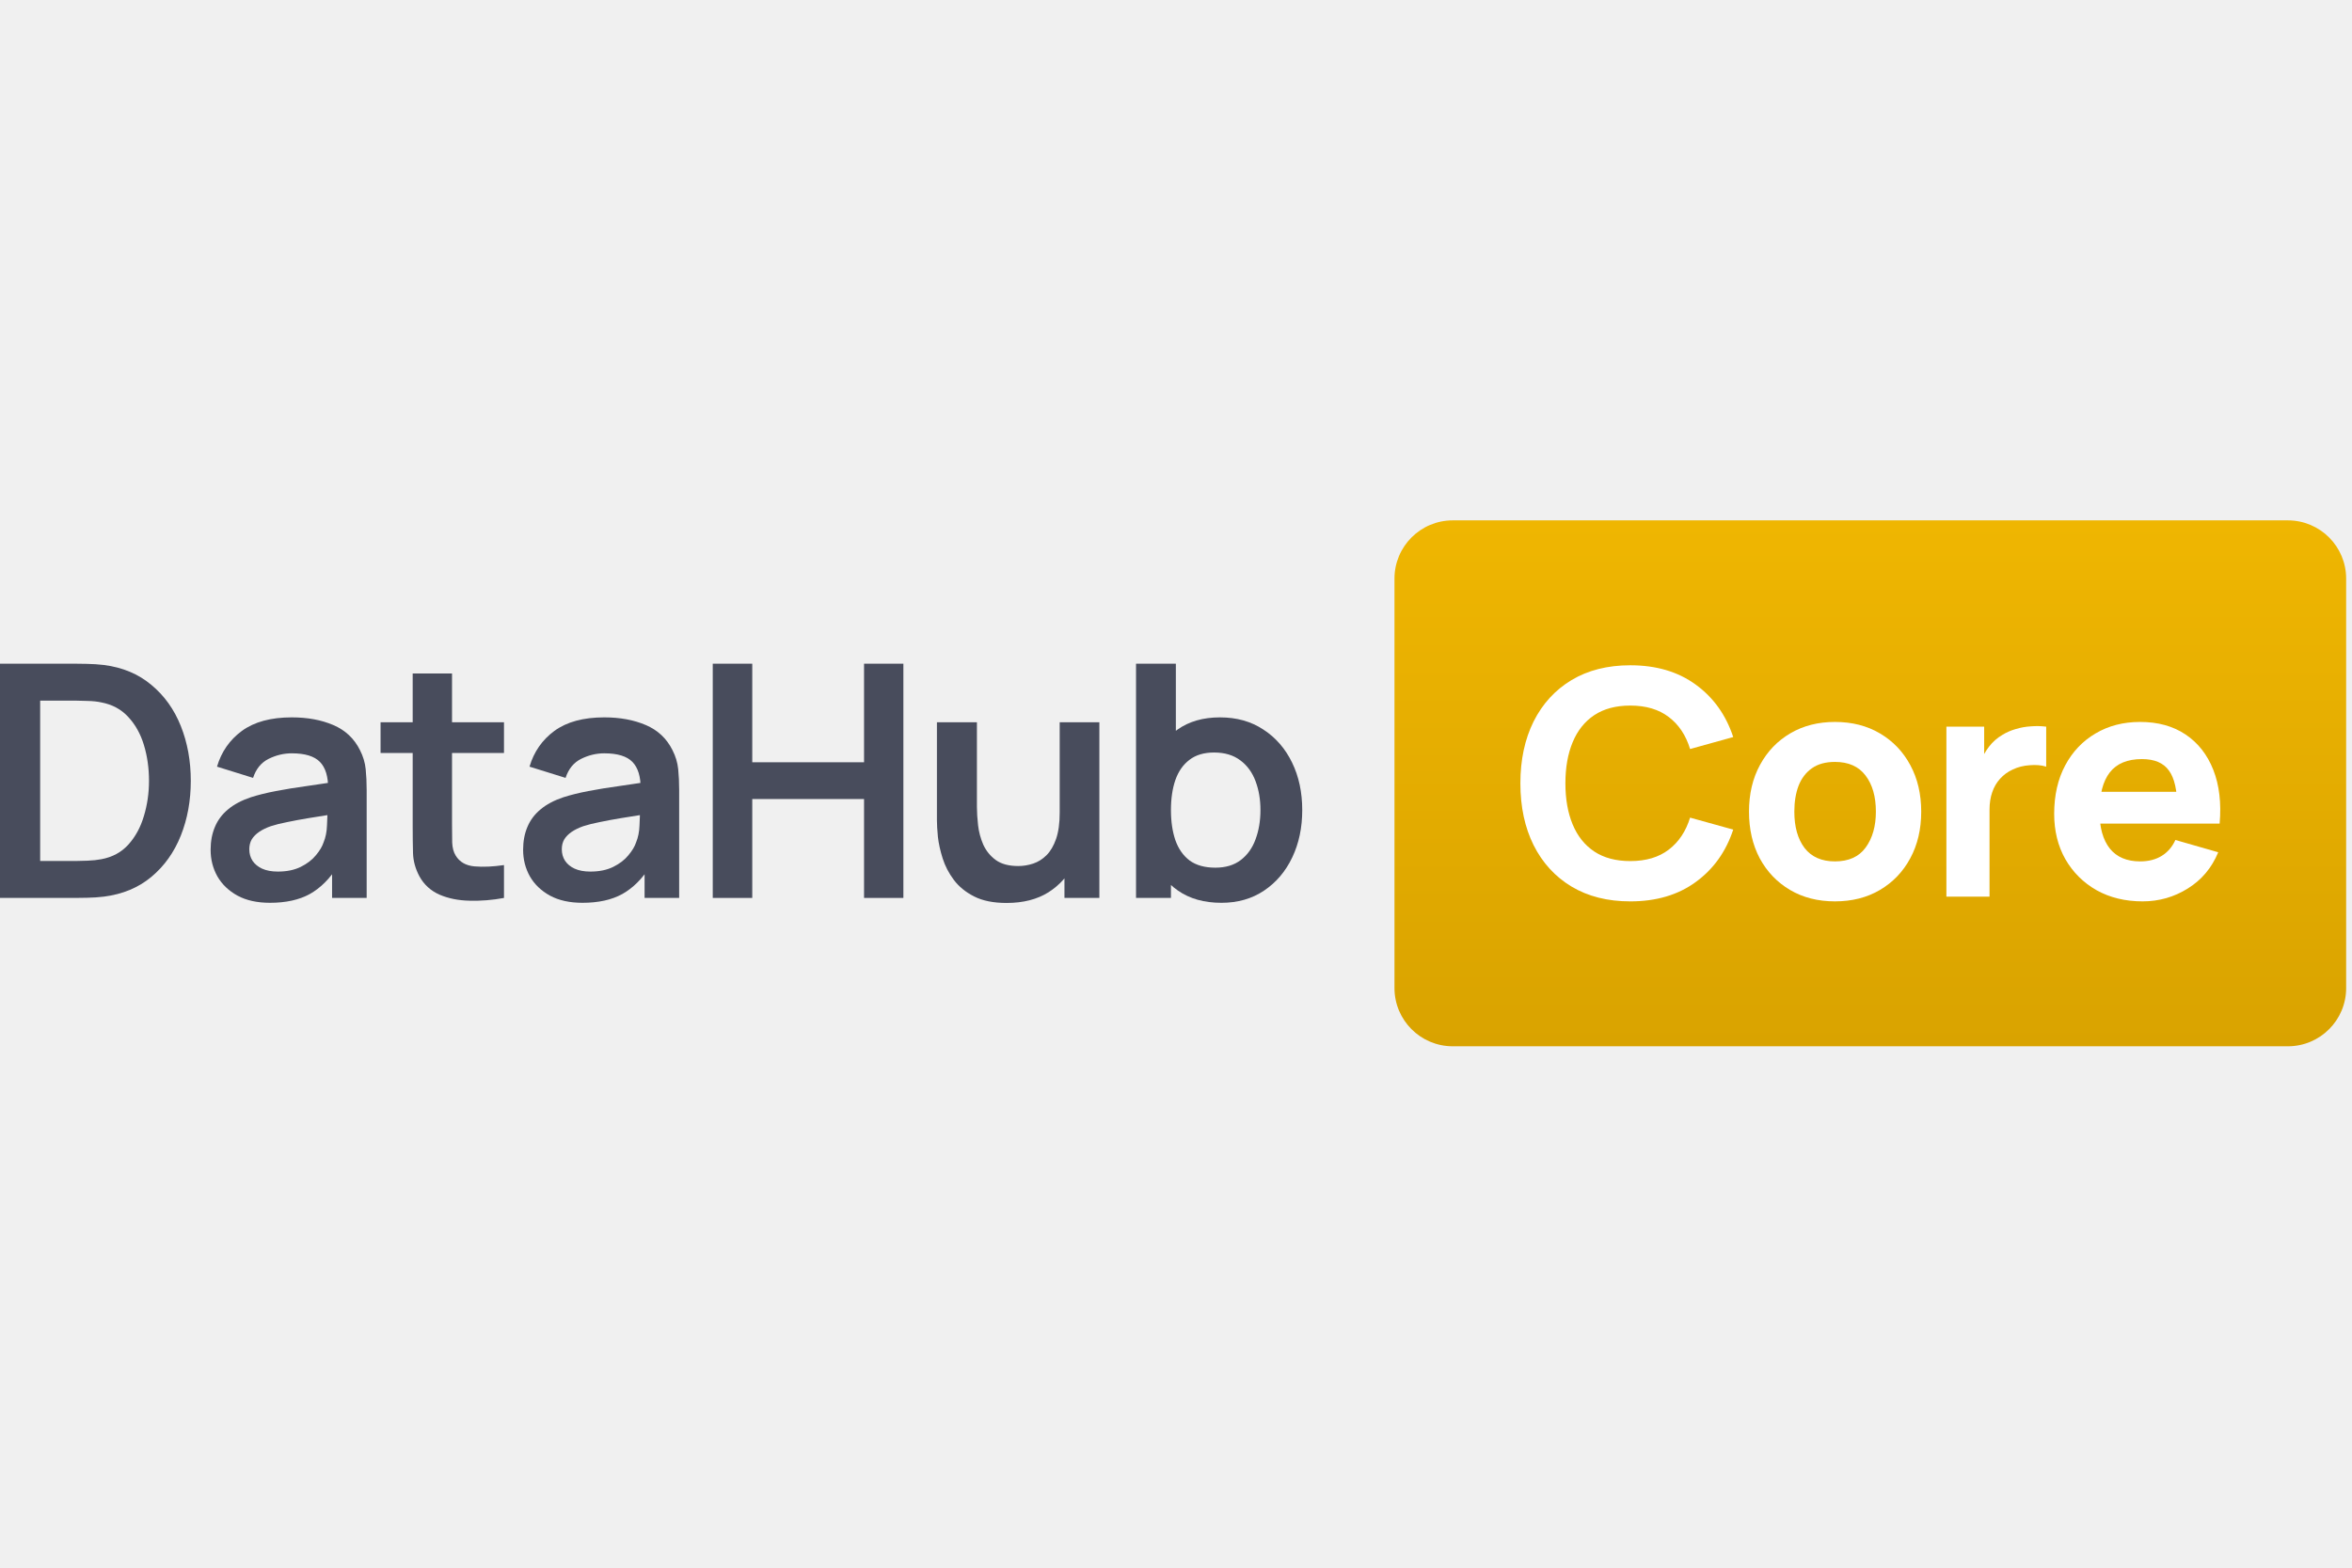
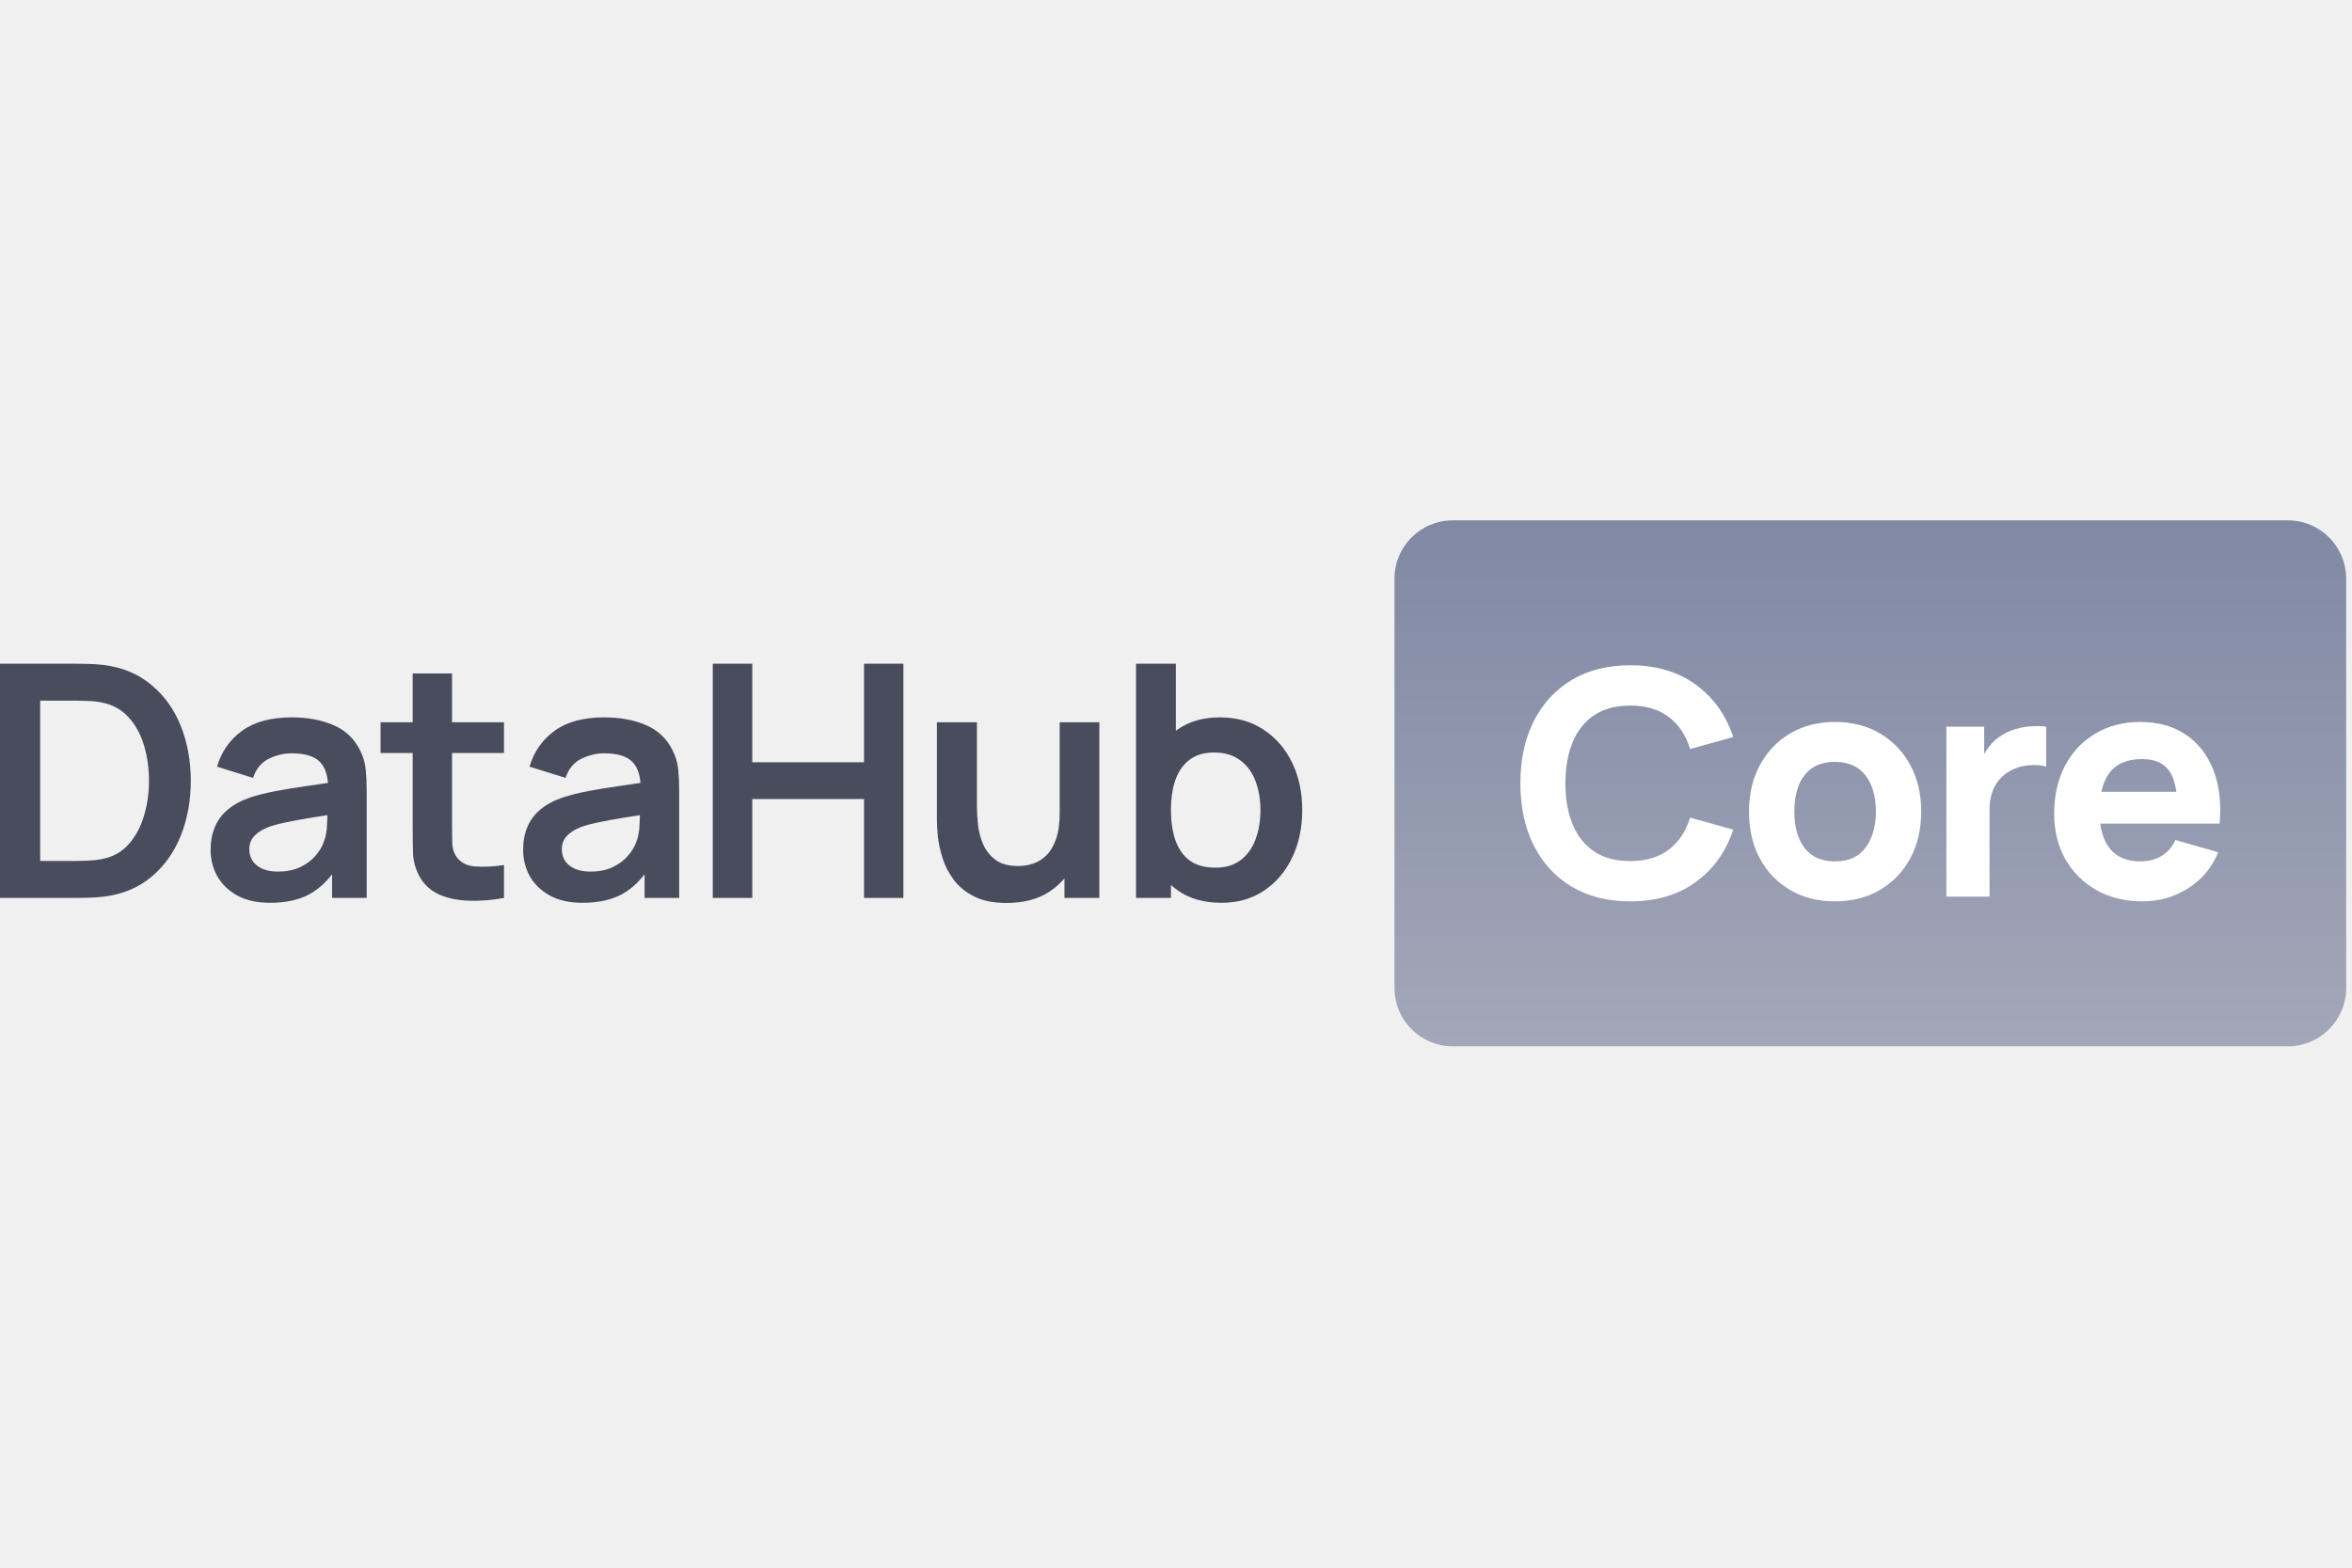
<svg xmlns="http://www.w3.org/2000/svg" width="120" height="80" viewBox="0 0 357 80" fill="none">
  <path d="M185.396 58.061C182.775 58.061 180.578 57.444 178.803 56.209C177.028 54.974 175.693 53.295 174.797 51.171C173.902 49.031 173.454 46.636 173.454 43.985C173.454 41.301 173.902 38.898 174.797 36.774C175.693 34.65 177.003 32.979 178.728 31.761C180.47 30.526 182.618 29.909 185.172 29.909C187.71 29.909 189.908 30.526 191.765 31.761C193.64 32.979 195.091 34.65 196.12 36.774C197.148 38.881 197.662 41.285 197.662 43.985C197.662 46.652 197.156 49.047 196.144 51.171C195.133 53.295 193.706 54.974 191.865 56.209C190.024 57.444 187.868 58.061 185.396 58.061ZM172.434 57.32V21.76H178.479V38.602H177.733V57.32H172.434ZM184.476 52.727C186.035 52.727 187.32 52.34 188.332 51.566C189.344 50.792 190.09 49.747 190.571 48.43C191.069 47.096 191.318 45.615 191.318 43.985C191.318 42.371 191.069 40.906 190.571 39.589C190.074 38.256 189.302 37.202 188.257 36.428C187.212 35.638 185.885 35.243 184.277 35.243C182.751 35.243 181.507 35.613 180.545 36.354C179.583 37.079 178.869 38.099 178.405 39.416C177.957 40.717 177.733 42.24 177.733 43.985C177.733 45.714 177.957 47.236 178.405 48.553C178.869 49.87 179.591 50.899 180.569 51.64C181.565 52.365 182.867 52.727 184.476 52.727Z" fill="#484C5C" />
  <path d="M152.786 58.084C150.796 58.084 149.153 57.755 147.86 57.096C146.566 56.438 145.538 55.598 144.775 54.578C144.012 53.557 143.448 52.47 143.083 51.318C142.718 50.165 142.477 49.079 142.361 48.058C142.262 47.021 142.212 46.181 142.212 45.539V30.648H148.283V43.49C148.283 44.313 148.341 45.243 148.457 46.28C148.573 47.301 148.838 48.289 149.253 49.243C149.684 50.182 150.315 50.956 151.144 51.565C151.99 52.174 153.126 52.478 154.552 52.478C155.315 52.478 156.07 52.355 156.817 52.108C157.563 51.861 158.235 51.441 158.832 50.849C159.446 50.239 159.935 49.408 160.3 48.355C160.665 47.301 160.847 45.967 160.847 44.354L164.405 45.86C164.405 48.132 163.957 50.19 163.061 52.034C162.182 53.878 160.88 55.351 159.155 56.454C157.43 57.541 155.307 58.084 152.786 58.084ZM161.569 57.319V49.046H160.847V30.648H166.868V57.319H161.569Z" fill="#484C5C" />
  <path d="M108.186 57.32V21.76H114.182V36.725H131.15V21.76H137.121V57.32H131.15V42.306H114.182V57.32H108.186Z" fill="#484C5C" />
  <path d="M88.409 58.06C86.468 58.06 84.826 57.698 83.483 56.974C82.139 56.233 81.119 55.253 80.422 54.035C79.742 52.817 79.402 51.475 79.402 50.01C79.402 48.725 79.618 47.573 80.049 46.552C80.481 45.515 81.144 44.626 82.04 43.885C82.935 43.128 84.096 42.511 85.523 42.033C86.601 41.688 87.862 41.375 89.305 41.095C90.764 40.815 92.34 40.56 94.032 40.329C95.74 40.082 97.523 39.819 99.381 39.539L97.241 40.749C97.258 38.905 96.843 37.547 95.997 36.675C95.151 35.802 93.725 35.366 91.718 35.366C90.507 35.366 89.338 35.646 88.21 36.205C87.082 36.765 86.294 37.728 85.846 39.095L80.373 37.391C81.036 35.135 82.297 33.324 84.154 31.958C86.029 30.591 88.55 29.908 91.718 29.908C94.106 29.908 96.205 30.295 98.013 31.069C99.837 31.843 101.189 33.11 102.068 34.872C102.549 35.81 102.839 36.773 102.939 37.761C103.038 38.732 103.088 39.794 103.088 40.947V57.319H97.838V51.541L98.709 52.479C97.499 54.405 96.08 55.821 94.455 56.727C92.846 57.616 90.831 58.06 88.409 58.06ZM89.603 53.319C90.963 53.319 92.124 53.08 93.086 52.603C94.049 52.125 94.811 51.541 95.375 50.849C95.956 50.158 96.346 49.508 96.545 48.898C96.86 48.141 97.034 47.277 97.067 46.305C97.117 45.318 97.142 44.519 97.142 43.91L98.983 44.453C97.175 44.733 95.624 44.98 94.33 45.194C93.037 45.408 91.925 45.614 90.996 45.812C90.068 45.993 89.247 46.198 88.533 46.429C87.837 46.676 87.248 46.964 86.767 47.293C86.286 47.623 85.913 48.001 85.647 48.429C85.398 48.857 85.274 49.359 85.274 49.935C85.274 50.594 85.44 51.178 85.772 51.689C86.103 52.183 86.584 52.578 87.215 52.874C87.862 53.17 88.658 53.319 89.603 53.319Z" fill="#484C5C" />
  <path d="M76.498 57.321C74.724 57.65 72.982 57.79 71.274 57.741C69.582 57.708 68.064 57.403 66.721 56.827C65.377 56.234 64.357 55.304 63.66 54.036C63.047 52.884 62.723 51.707 62.69 50.505C62.657 49.303 62.64 47.945 62.64 46.43V23.242H68.611V46.085C68.611 47.155 68.62 48.093 68.636 48.9C68.669 49.707 68.844 50.365 69.159 50.876C69.756 51.863 70.71 52.415 72.02 52.53C73.33 52.645 74.823 52.579 76.498 52.332V57.321ZM57.764 35.318V30.651H76.498V35.318H57.764Z" fill="#484C5C" />
  <path d="M40.975 58.06C39.035 58.06 37.393 57.698 36.049 56.974C34.706 56.233 33.685 55.253 32.989 54.035C32.309 52.817 31.969 51.475 31.969 50.01C31.969 48.725 32.184 47.573 32.616 46.552C33.047 45.515 33.71 44.626 34.606 43.885C35.502 43.128 36.663 42.511 38.089 42.033C39.167 41.688 40.428 41.375 41.871 41.095C43.331 40.815 44.906 40.56 46.598 40.329C48.307 40.082 50.09 39.819 51.947 39.539L49.808 40.749C49.824 38.905 49.41 37.547 48.564 36.675C47.718 35.802 46.291 35.366 44.284 35.366C43.074 35.366 41.904 35.646 40.776 36.205C39.648 36.765 38.861 37.728 38.413 39.095L32.939 37.391C33.602 35.135 34.863 33.324 36.721 31.958C38.595 30.591 41.116 29.908 44.284 29.908C46.673 29.908 48.771 30.295 50.579 31.069C52.404 31.843 53.755 33.11 54.635 34.872C55.116 35.81 55.406 36.773 55.505 37.761C55.605 38.732 55.655 39.794 55.655 40.947V57.319H50.405V51.541L51.276 52.479C50.065 54.405 48.647 55.821 47.021 56.727C45.412 57.616 43.397 58.06 40.975 58.06ZM42.17 53.319C43.53 53.319 44.691 53.08 45.653 52.603C46.615 52.125 47.378 51.541 47.942 50.849C48.522 50.158 48.912 49.508 49.111 48.898C49.426 48.141 49.6 47.277 49.634 46.305C49.683 45.318 49.708 44.519 49.708 43.91L51.549 44.453C49.742 44.733 48.191 44.98 46.897 45.194C45.603 45.408 44.492 45.614 43.563 45.812C42.634 45.993 41.813 46.198 41.1 46.429C40.403 46.676 39.814 46.964 39.333 47.293C38.852 47.623 38.479 48.001 38.214 48.429C37.965 48.857 37.84 49.359 37.84 49.935C37.84 50.594 38.006 51.178 38.338 51.689C38.67 52.183 39.151 52.578 39.781 52.874C40.428 53.17 41.224 53.319 42.17 53.319Z" fill="#484C5C" />
  <path d="M0 57.32V21.76H11.42C11.719 21.76 12.307 21.768 13.187 21.785C14.082 21.801 14.945 21.858 15.774 21.957C18.61 22.32 21.007 23.324 22.964 24.97C24.938 26.6 26.431 28.683 27.443 31.218C28.455 33.753 28.96 36.527 28.96 39.54C28.96 42.553 28.455 45.327 27.443 47.862C26.431 50.397 24.938 52.488 22.964 54.134C21.007 55.764 18.61 56.76 15.774 57.123C14.961 57.221 14.107 57.279 13.211 57.295C12.316 57.312 11.719 57.32 11.42 57.32H0ZM6.096 51.714H11.42C11.918 51.714 12.548 51.698 13.311 51.665C14.091 51.632 14.779 51.558 15.376 51.443C17.068 51.13 18.445 50.381 19.506 49.196C20.568 48.01 21.347 46.57 21.845 44.874C22.359 43.178 22.616 41.4 22.616 39.54C22.616 37.614 22.359 35.803 21.845 34.107C21.331 32.411 20.534 30.987 19.456 29.835C18.395 28.683 17.035 27.95 15.376 27.637C14.779 27.505 14.091 27.431 13.311 27.415C12.548 27.382 11.918 27.365 11.42 27.365H6.096V51.714Z" fill="#484C5C" />
-   <rect x="211.662" width="144.45" height="79.843" rx="8.844" fill="url(#paint0_linear_590_335)" />
+   <rect x="211.662" width="144.45" height="79.843" rx="8.844" fill="url(#paint0_linear_590_382)" />
  <path d="M325.224 57.842C322.58 57.842 320.246 57.276 318.223 56.145C316.215 54.998 314.638 53.429 313.491 51.438C312.36 49.431 311.795 47.137 311.795 44.556C311.795 41.737 312.352 39.283 313.468 37.197C314.583 35.11 316.12 33.493 318.079 32.346C320.039 31.183 322.293 30.602 324.842 30.602C327.55 30.602 329.852 31.239 331.747 32.513C333.643 33.788 335.045 35.58 335.953 37.889C336.861 40.199 337.179 42.916 336.909 46.038H330.481V43.648C330.481 41.02 330.059 39.132 329.214 37.985C328.386 36.822 327.024 36.241 325.128 36.241C322.914 36.241 321.281 36.918 320.23 38.272C319.194 39.61 318.677 41.593 318.677 44.222C318.677 46.627 319.194 48.491 320.23 49.813C321.281 51.119 322.818 51.773 324.842 51.773C326.116 51.773 327.207 51.494 328.115 50.936C329.023 50.379 329.716 49.574 330.194 48.523L336.694 50.387C335.722 52.744 334.185 54.576 332.082 55.883C329.995 57.189 327.709 57.842 325.224 57.842ZM316.67 46.038V41.211H333.778V46.038H316.67Z" fill="white" />
  <path d="M295.435 57.125V31.318H301.169V37.627L300.548 36.814C300.883 35.922 301.329 35.11 301.886 34.377C302.444 33.644 303.129 33.039 303.941 32.561C304.562 32.179 305.239 31.884 305.972 31.677C306.705 31.454 307.462 31.318 308.242 31.271C309.023 31.207 309.803 31.223 310.584 31.318V37.388C309.867 37.165 309.031 37.093 308.075 37.173C307.135 37.236 306.283 37.452 305.518 37.818C304.754 38.168 304.108 38.638 303.583 39.228C303.057 39.801 302.659 40.486 302.388 41.283C302.117 42.063 301.982 42.947 301.982 43.935V57.125H295.435Z" fill="white" />
  <path d="M278.519 57.842C275.923 57.842 273.645 57.26 271.685 56.097C269.726 54.935 268.197 53.334 267.098 51.295C266.014 49.24 265.473 46.882 265.473 44.222C265.473 41.529 266.03 39.164 267.145 37.125C268.26 35.07 269.798 33.469 271.757 32.322C273.716 31.175 275.971 30.602 278.519 30.602C281.116 30.602 283.394 31.183 285.353 32.346C287.329 33.509 288.866 35.118 289.965 37.173C291.064 39.212 291.614 41.561 291.614 44.222C291.614 46.898 291.056 49.264 289.941 51.319C288.842 53.358 287.305 54.959 285.329 56.121C283.37 57.268 281.1 57.842 278.519 57.842ZM278.519 51.773C280.606 51.773 282.159 51.072 283.179 49.67C284.214 48.252 284.732 46.436 284.732 44.222C284.732 41.928 284.206 40.096 283.155 38.726C282.12 37.356 280.574 36.671 278.519 36.671C277.102 36.671 275.939 36.989 275.031 37.627C274.123 38.264 273.446 39.148 273 40.279C272.569 41.41 272.354 42.724 272.354 44.222C272.354 46.532 272.872 48.371 273.908 49.742C274.959 51.096 276.496 51.773 278.519 51.773Z" fill="white" />
  <path d="M247.451 57.843C244.01 57.843 241.039 57.094 238.538 55.596C236.053 54.099 234.134 52.004 232.78 49.312C231.442 46.62 230.772 43.49 230.772 39.921C230.772 36.353 231.442 33.223 232.78 30.53C234.134 27.838 236.053 25.744 238.538 24.246C241.039 22.749 244.01 22 247.451 22C251.402 22 254.715 22.98 257.391 24.939C260.084 26.898 261.979 29.551 263.079 32.896L256.531 34.712C255.894 32.625 254.819 31.008 253.305 29.861C251.792 28.699 249.841 28.117 247.451 28.117C245.269 28.117 243.445 28.603 241.979 29.575C240.53 30.546 239.438 31.916 238.706 33.685C237.973 35.453 237.606 37.532 237.606 39.921C237.606 42.311 237.973 44.39 238.706 46.158C239.438 47.926 240.53 49.296 241.979 50.268C243.445 51.239 245.269 51.725 247.451 51.725C249.841 51.725 251.792 51.144 253.305 49.981C254.819 48.818 255.894 47.201 256.531 45.13L263.079 46.946C261.979 50.292 260.084 52.944 257.391 54.903C254.715 56.863 251.402 57.843 247.451 57.843Z" fill="white" />
  <defs>
-     <linearGradient id="paint0_linear_590_335" x1="283.887" y1="0" x2="283.887" y2="79.843" gradientUnits="userSpaceOnUse">
-       <stop stop-color="#EFB601" />
-       <stop offset="1" stop-color="#D9A300" />
+     <linearGradient id="paint0_linear_590_382" x1="283.887" y1="0" x2="283.887" y2="79.843" gradientUnits="userSpaceOnUse">
+       <stop stop-color="#8088A3" />
+       <stop offset="1" stop-color="#A3A7B9" />
    </linearGradient>
  </defs>
</svg>
